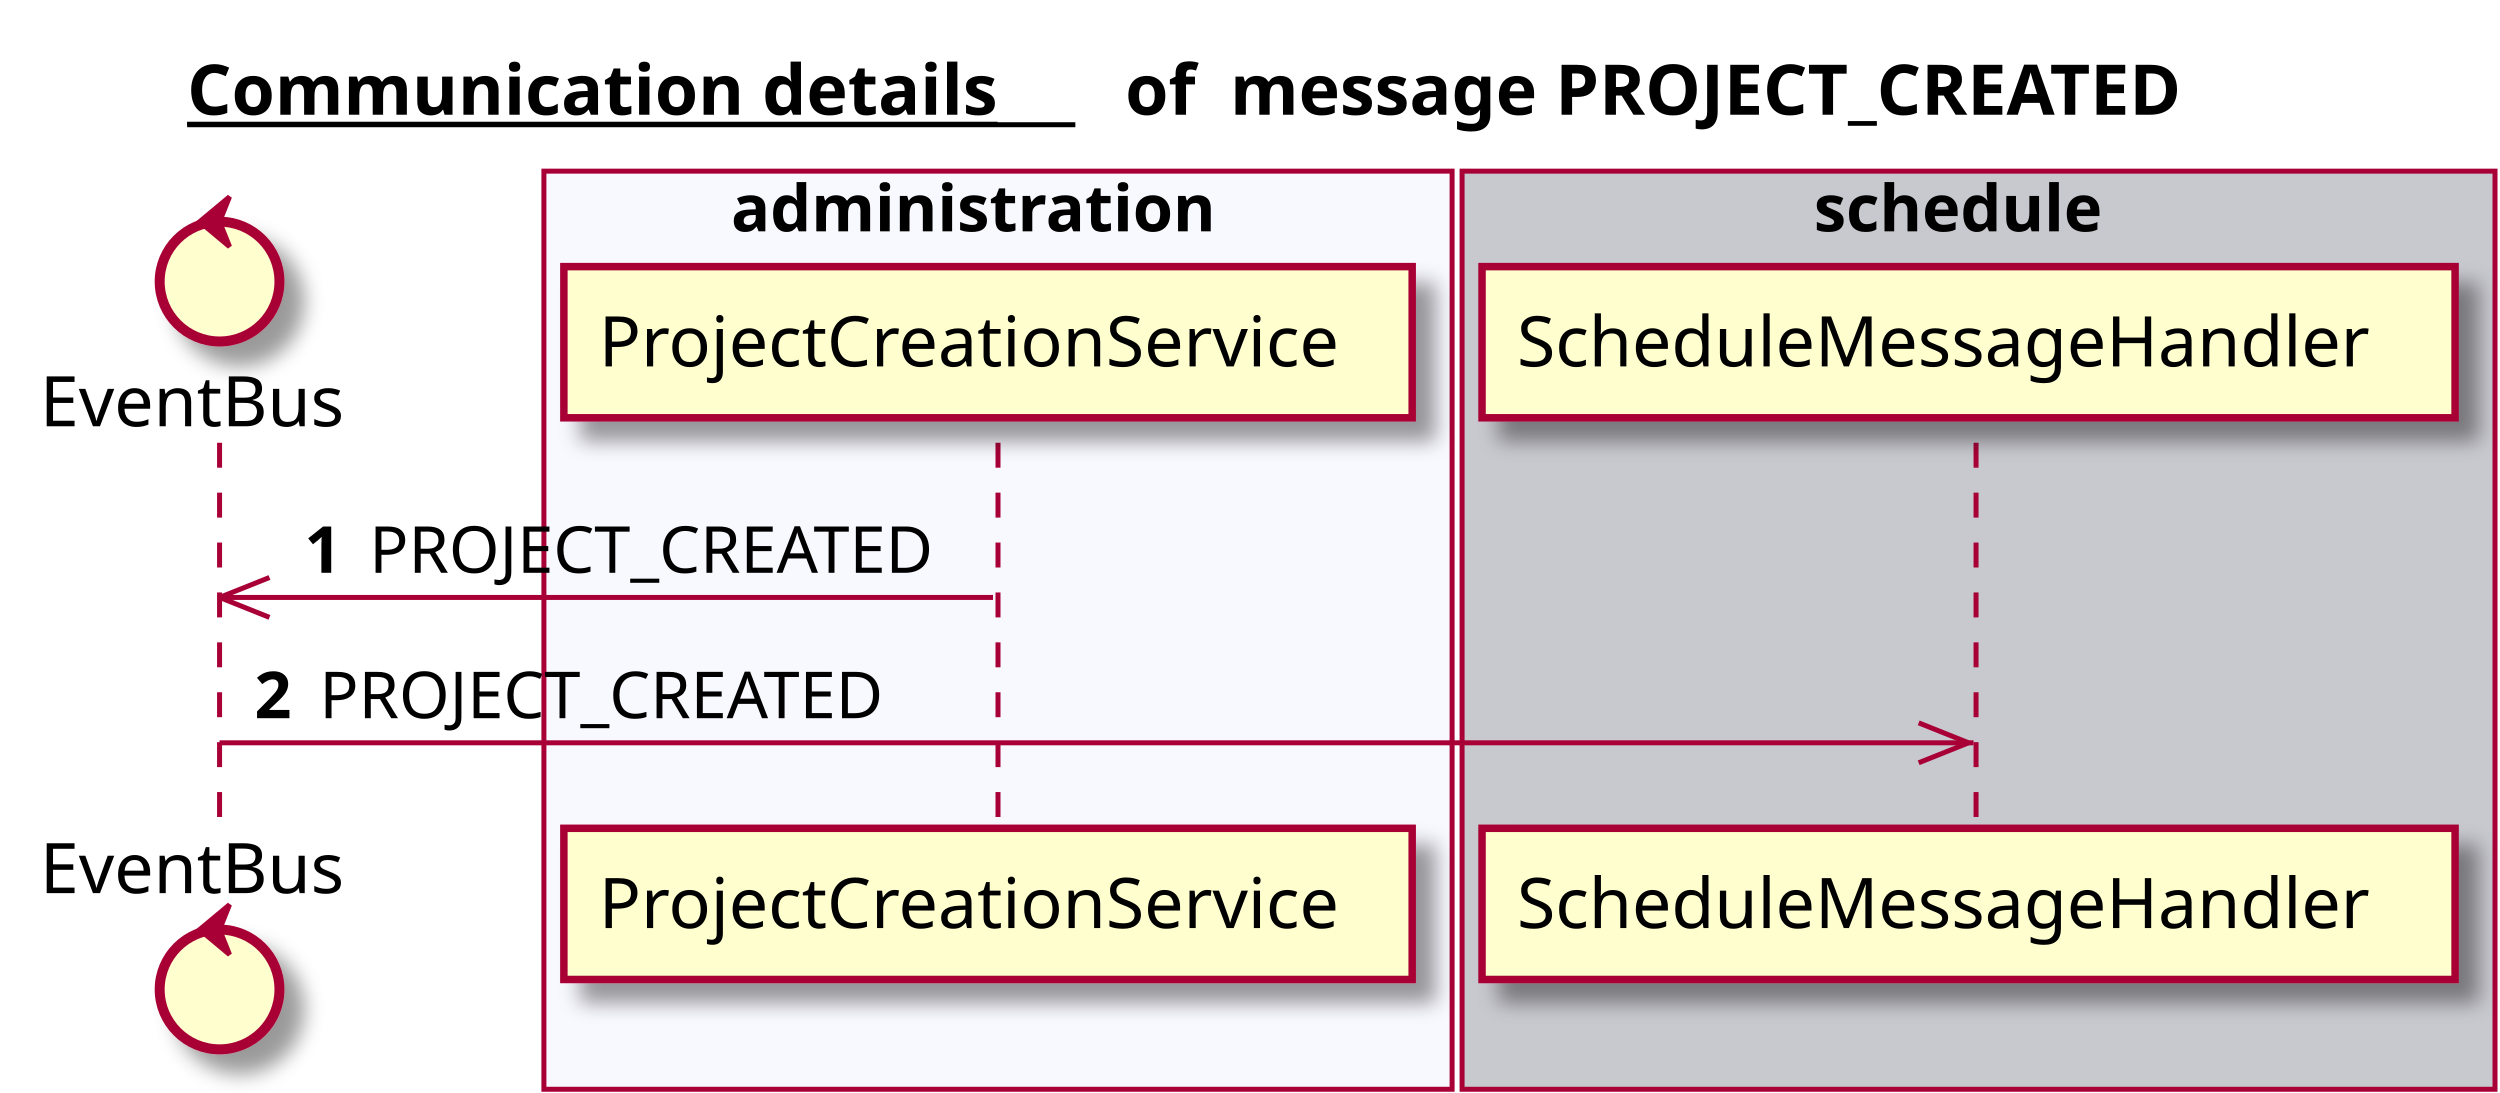
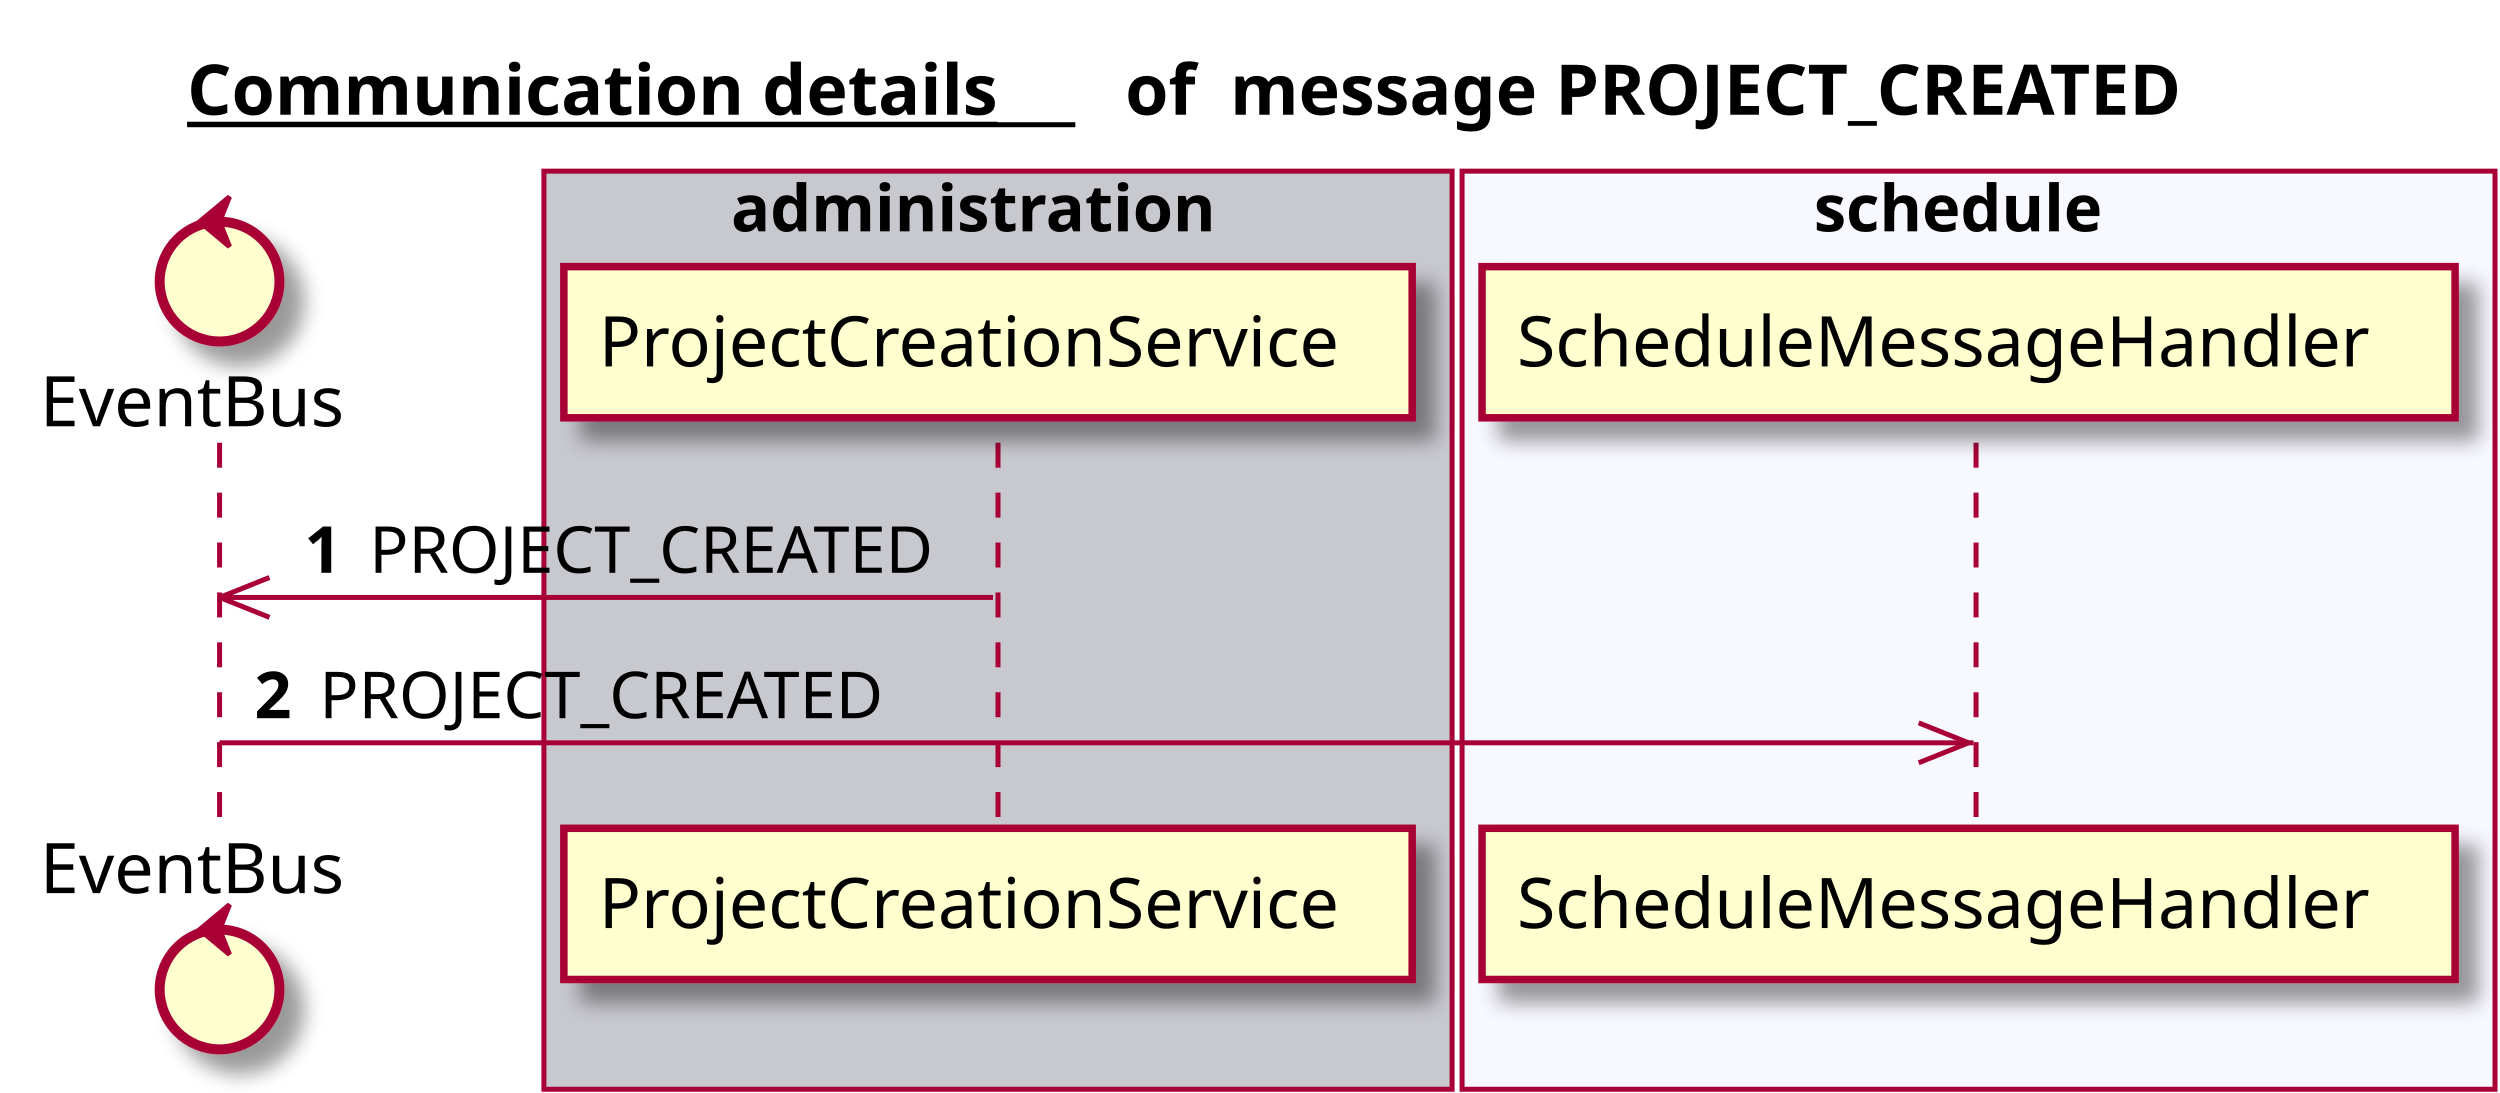
<svg xmlns="http://www.w3.org/2000/svg" contentScriptType="application/ecmascript" contentStyleType="text/css" height="219px" preserveAspectRatio="none" style="width:501px;height:219px;" version="1.1" viewBox="0 0 501 219" width="501px" zoomAndPan="magnify">
  <defs>
-     <filter height="300%" id="fcrcylb" width="300%" x="-1" y="-1">
+     <filter height="300%" id="fk22fat" width="300%" x="-1" y="-1">
      <feGaussianBlur result="blurOut" stdDeviation="2.0" />
      <feColorMatrix in="blurOut" result="blurOut2" type="matrix" values="0 0 0 0 0 0 0 0 0 0 0 0 0 0 0 0 0 0 .4 0" />
      <feOffset dx="4.0" dy="4.0" in="blurOut2" result="blurOut3" />
      <feBlend in="SourceGraphic" in2="blurOut3" mode="normal" />
    </filter>
  </defs>
  <g>
    <text fill="#000000" font-family="sans-serif" font-size="14" font-weight="bold" lengthAdjust="spacingAndGlyphs" text-decoration="underline" textLength="178" x="37.5" y="22.995">Communication details</text>
    <line style="stroke: #000000; stroke-width: 1.0;" x1="37.5" x2="215.5" y1="24.995" y2="24.995" />
    <text fill="#000000" font-family="sans-serif" font-size="14" font-weight="bold" lengthAdjust="spacingAndGlyphs" textLength="16" x="225.5" y="22.995">of</text>
    <text fill="#000000" font-family="sans-serif" font-size="14" font-weight="bold" lengthAdjust="spacingAndGlyphs" textLength="220" x="246.5" y="22.995">message PROJECT_CREATED</text>
-     <rect fill="#F8F8FF" height="183.992" style="stroke: #A80036; stroke-width: 1.0;" width="182" x="109" y="34.297" />
+     <rect fill="#C8C8CF" height="183.992" style="stroke: #A80036; stroke-width: 1.0;" width="182" x="109" y="34.297" />
    <text fill="#000000" font-family="sans-serif" font-size="13" font-weight="bold" lengthAdjust="spacingAndGlyphs" textLength="107" x="146.5" y="46.364">administration</text>
-     <rect fill="#C8C8CF" height="183.992" style="stroke: #A80036; stroke-width: 1.0;" width="207" x="293" y="34.297" />
+     <rect fill="#F8F8FF" height="183.992" style="stroke: #A80036; stroke-width: 1.0;" width="207" x="293" y="34.297" />
    <text fill="#000000" font-family="sans-serif" font-size="13" font-weight="bold" lengthAdjust="spacingAndGlyphs" textLength="66" x="363.5" y="46.364">schedule</text>
    <line style="stroke: #A80036; stroke-width: 1.0; stroke-dasharray: 5.0,5.0;" x1="44" x2="44" y1="88.727" y2="166.992" />
    <line style="stroke: #A80036; stroke-width: 1.0; stroke-dasharray: 5.0,5.0;" x1="200" x2="200" y1="88.727" y2="166.992" />
    <line style="stroke: #A80036; stroke-width: 1.0; stroke-dasharray: 5.0,5.0;" x1="396" x2="396" y1="88.727" y2="166.992" />
    <text fill="#000000" font-family="sans-serif" font-size="14" lengthAdjust="spacingAndGlyphs" textLength="66" x="8" y="85.425">EventBus</text>
-     <ellipse cx="44" cy="56.43" fill="#FEFECE" filter="url(#fcrcylb)" rx="12" ry="12" style="stroke: #A80036; stroke-width: 2.0;" />
+     <ellipse cx="44" cy="56.43" fill="#FEFECE" filter="url(#fk22fat)" rx="12" ry="12" style="stroke: #A80036; stroke-width: 2.0;" />
    <polygon fill="#A80036" points="40,44.43,46,39.43,44,44.43,46,49.43,40,44.43" style="stroke: #A80036; stroke-width: 1.0;" />
    <text fill="#000000" font-family="sans-serif" font-size="14" lengthAdjust="spacingAndGlyphs" textLength="66" x="8" y="178.987">EventBus</text>
-     <ellipse cx="44" cy="198.289" fill="#FEFECE" filter="url(#fcrcylb)" rx="12" ry="12" style="stroke: #A80036; stroke-width: 2.0;" />
+     <ellipse cx="44" cy="198.289" fill="#FEFECE" filter="url(#fk22fat)" rx="12" ry="12" style="stroke: #A80036; stroke-width: 2.0;" />
    <polygon fill="#A80036" points="40,186.289,46,181.289,44,186.289,46,191.289,40,186.289" style="stroke: #A80036; stroke-width: 1.0;" />
-     <rect fill="#FEFECE" filter="url(#fcrcylb)" height="30.297" style="stroke: #A80036; stroke-width: 1.5;" width="170" x="113" y="53.43" />
+     <rect fill="#FEFECE" filter="url(#fk22fat)" height="30.297" style="stroke: #A80036; stroke-width: 1.5;" width="170" x="113" y="53.43" />
    <text fill="#000000" font-family="sans-serif" font-size="14" lengthAdjust="spacingAndGlyphs" textLength="156" x="120" y="73.425">ProjectCreationService</text>
-     <rect fill="#FEFECE" filter="url(#fcrcylb)" height="30.297" style="stroke: #A80036; stroke-width: 1.5;" width="170" x="113" y="165.992" />
+     <rect fill="#FEFECE" filter="url(#fk22fat)" height="30.297" style="stroke: #A80036; stroke-width: 1.5;" width="170" x="113" y="165.992" />
    <text fill="#000000" font-family="sans-serif" font-size="14" lengthAdjust="spacingAndGlyphs" textLength="156" x="120" y="185.987">ProjectCreationService</text>
-     <rect fill="#FEFECE" filter="url(#fcrcylb)" height="30.297" style="stroke: #A80036; stroke-width: 1.5;" width="195" x="297" y="53.43" />
+     <rect fill="#FEFECE" filter="url(#fk22fat)" height="30.297" style="stroke: #A80036; stroke-width: 1.5;" width="195" x="297" y="53.43" />
    <text fill="#000000" font-family="sans-serif" font-size="14" lengthAdjust="spacingAndGlyphs" textLength="181" x="304" y="73.425">ScheduleMessageHandler</text>
-     <rect fill="#FEFECE" filter="url(#fcrcylb)" height="30.297" style="stroke: #A80036; stroke-width: 1.5;" width="195" x="297" y="165.992" />
+     <rect fill="#FEFECE" filter="url(#fk22fat)" height="30.297" style="stroke: #A80036; stroke-width: 1.5;" width="195" x="297" y="165.992" />
    <text fill="#000000" font-family="sans-serif" font-size="14" lengthAdjust="spacingAndGlyphs" textLength="181" x="304" y="185.987">ScheduleMessageHandler</text>
    <line style="stroke: #A80036; stroke-width: 1.0;" x1="44" x2="54" y1="119.727" y2="115.727" />
    <line style="stroke: #A80036; stroke-width: 1.0;" x1="44" x2="54" y1="119.727" y2="123.727" />
    <line style="stroke: #A80036; stroke-width: 1.0;" x1="44" x2="199" y1="119.727" y2="119.727" />
    <text fill="#000000" font-family="sans-serif" font-size="13" font-weight="bold" lengthAdjust="spacingAndGlyphs" textLength="9" x="61" y="114.793">1</text>
    <text fill="#000000" font-family="sans-serif" font-size="13" lengthAdjust="spacingAndGlyphs" textLength="119" x="74" y="114.793">PROJECT_CREATED</text>
    <line style="stroke: #A80036; stroke-width: 1.0;" x1="394.5" x2="384.5" y1="148.859" y2="144.859" />
    <line style="stroke: #A80036; stroke-width: 1.0;" x1="394.5" x2="384.5" y1="148.859" y2="152.859" />
    <line style="stroke: #A80036; stroke-width: 1.0;" x1="44" x2="395.5" y1="148.859" y2="148.859" />
    <text fill="#000000" font-family="sans-serif" font-size="13" font-weight="bold" lengthAdjust="spacingAndGlyphs" textLength="9" x="51" y="143.926">2</text>
    <text fill="#000000" font-family="sans-serif" font-size="13" lengthAdjust="spacingAndGlyphs" textLength="119" x="64" y="143.926">PROJECT_CREATED</text>
  </g>
</svg>
